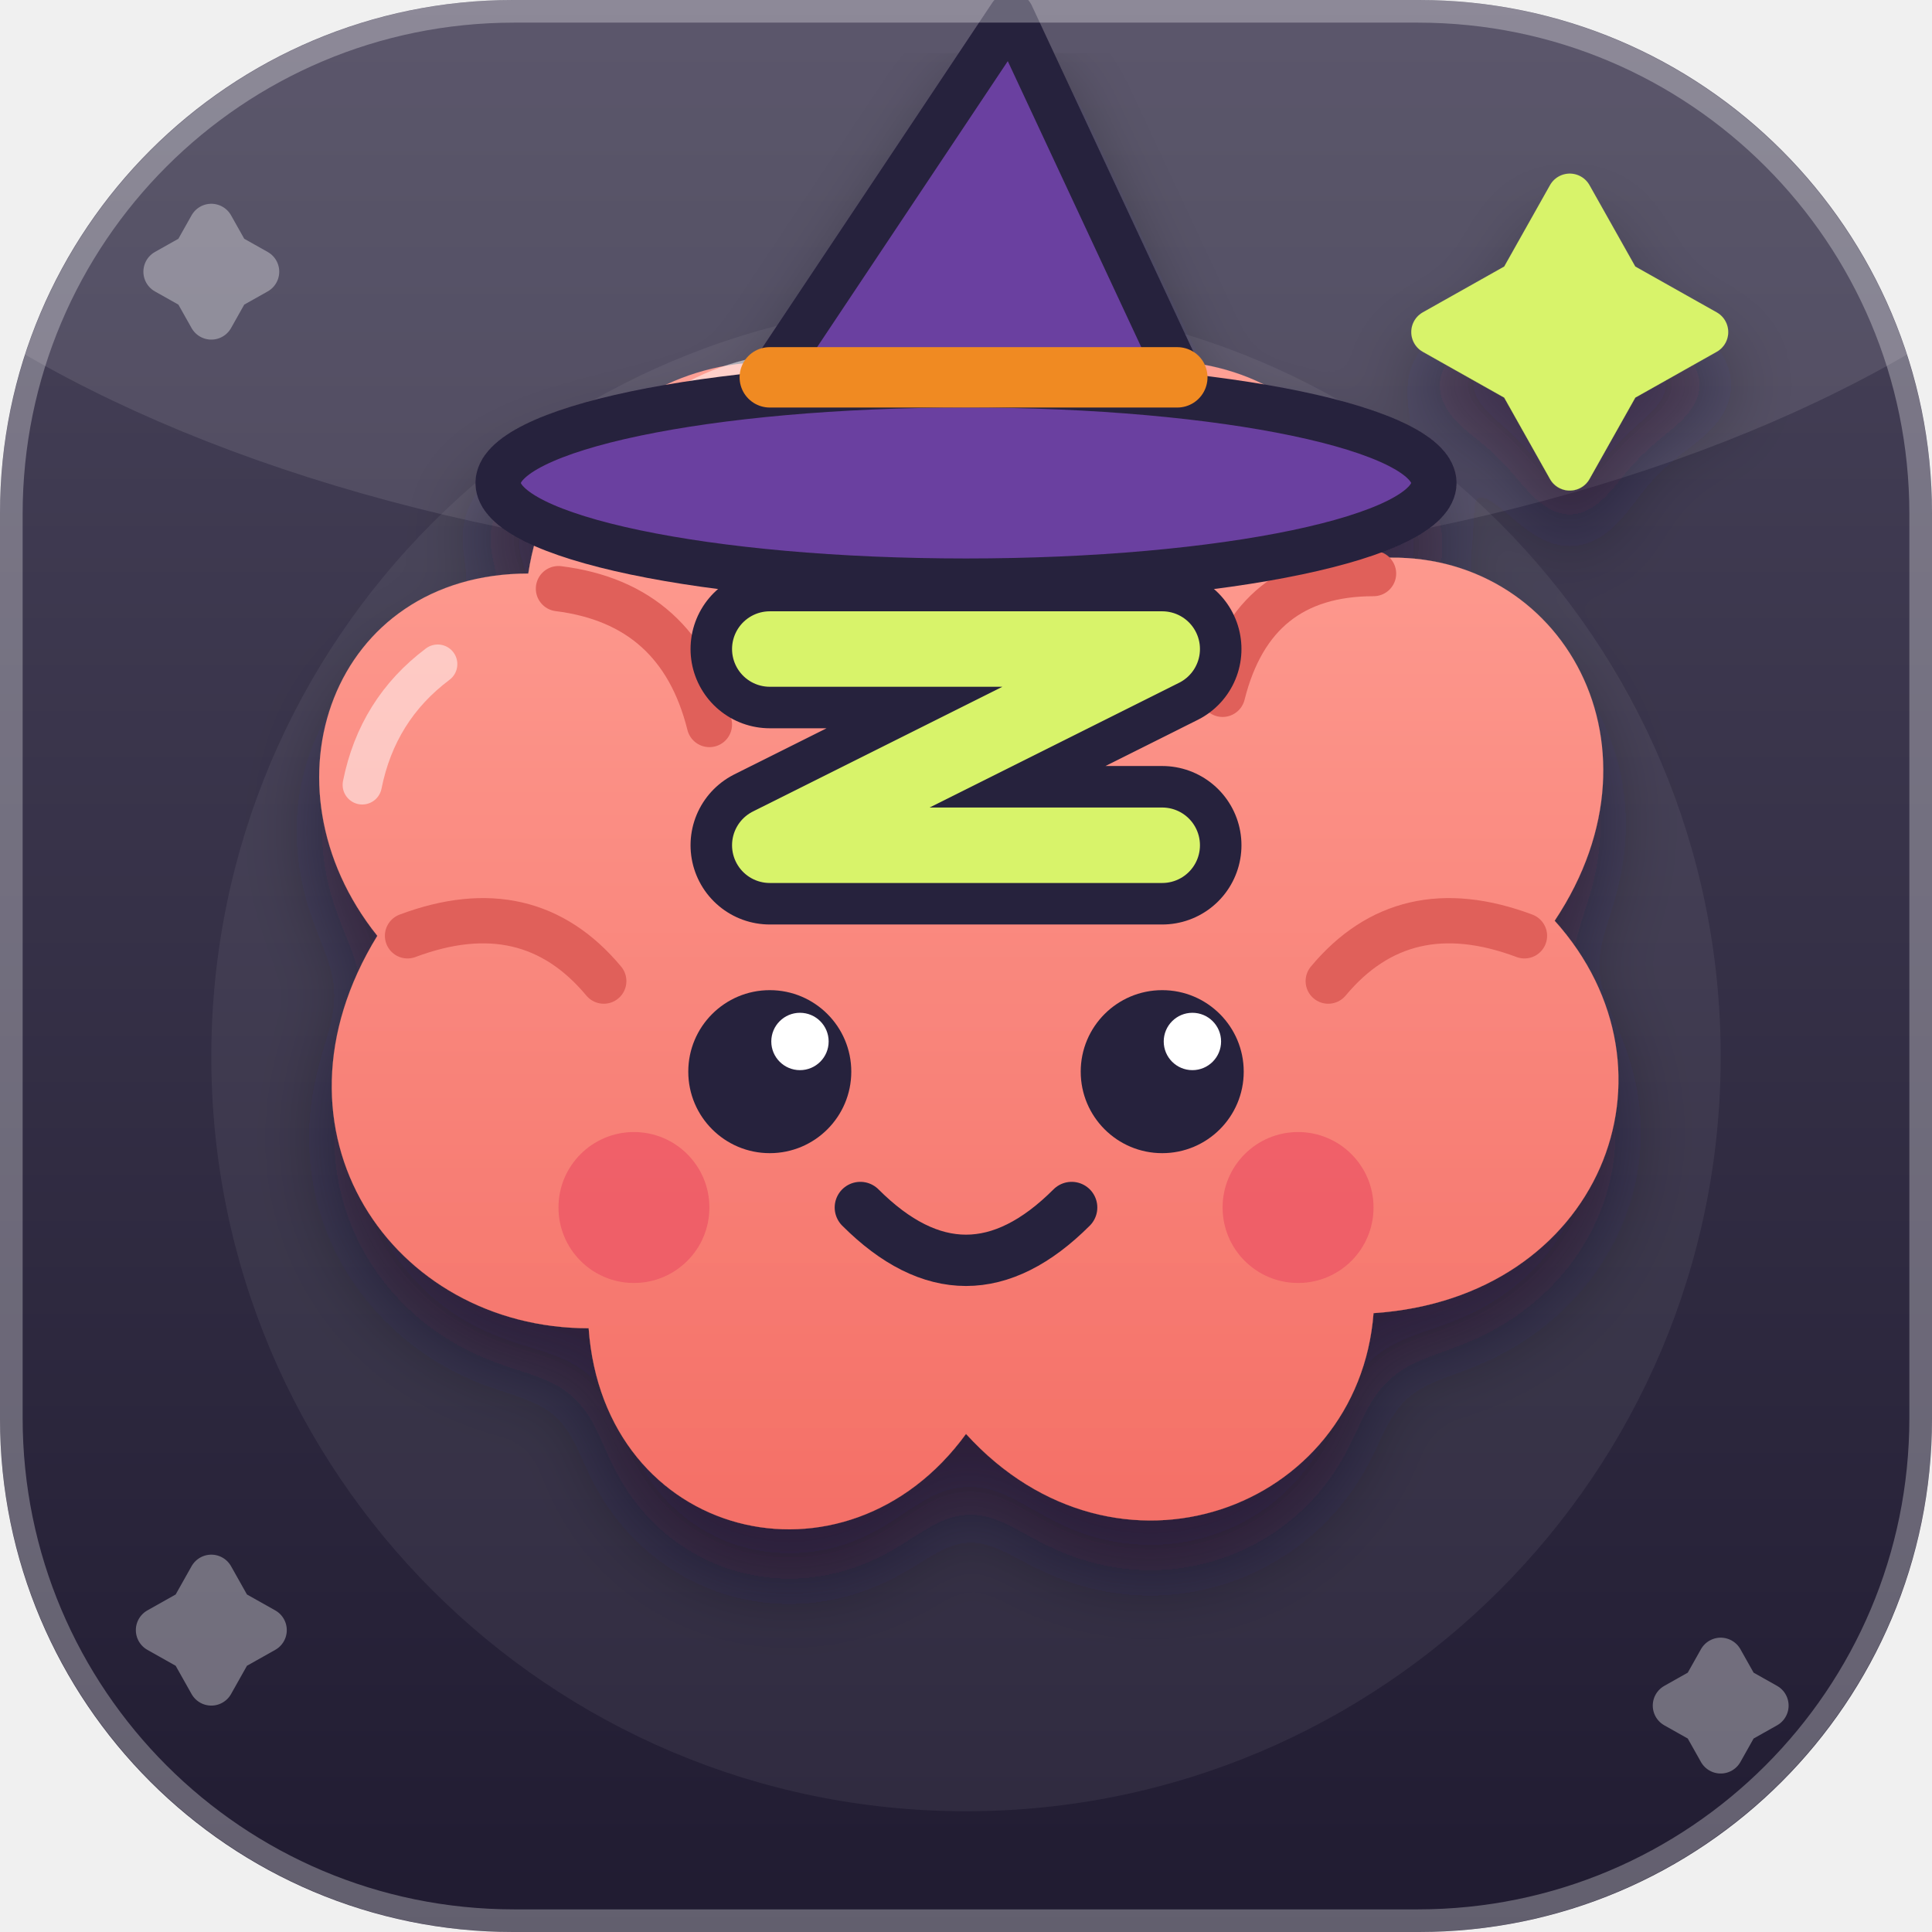
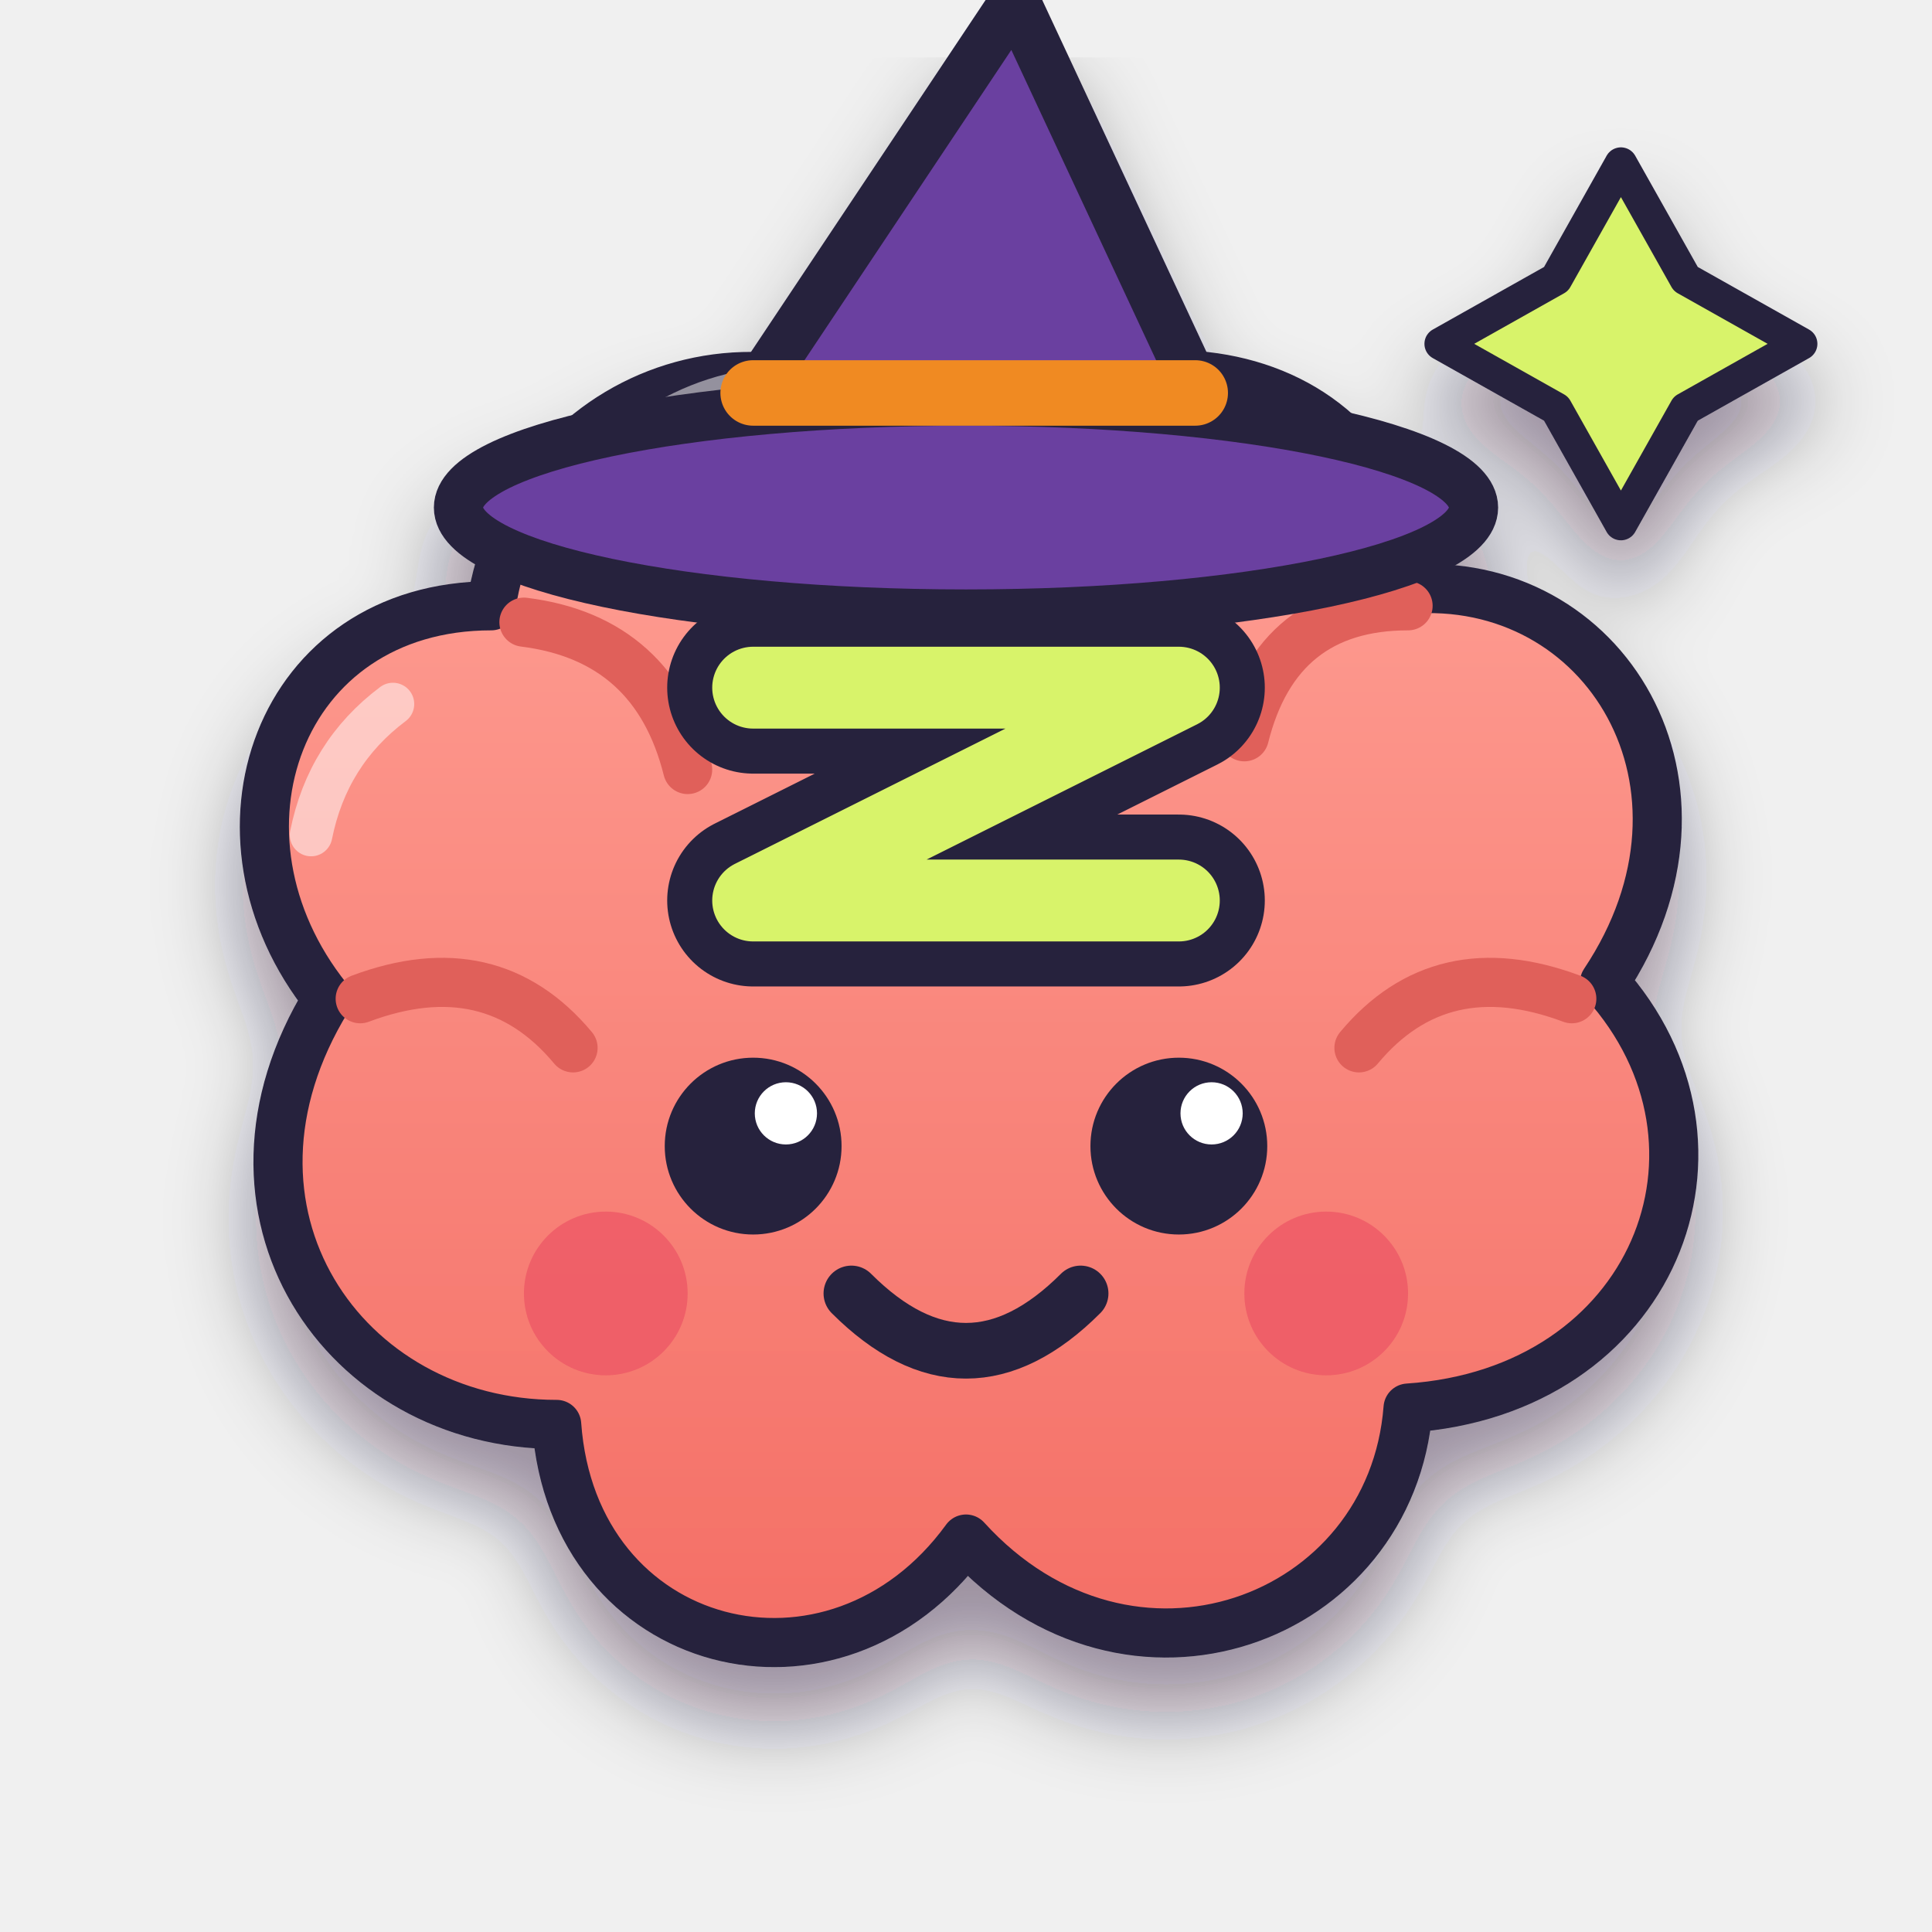
- <svg xmlns="http://www.w3.org/2000/svg" viewBox="0 0 128 128" fill="none" stroke-linecap="round" stroke-linejoin="round">
+ <svg xmlns="http://www.w3.org/2000/svg" viewBox="5 1 118 118" fill="none" stroke-linecap="round" stroke-linejoin="round">
  <defs>
-     <linearGradient id="z-b" x1="0" y1="0" x2="0" y2="1">
-       <stop offset="0" stop-color="#4a455c" />
-       <stop offset="1" stop-color="#201b31" />
-     </linearGradient>
    <linearGradient id="z-r" x1="0" y1="0" x2="0" y2="1">
      <stop offset="0" stop-color="#ffa196" />
      <stop offset="1" stop-color="#f46f66" />
    </linearGradient>
-     <clipPath id="z-c">
-       <rect width="128" height="128" rx="34" />
-     </clipPath>
    <filter id="z-s" x="-20%" y="-20%" width="140%" height="140%">
      <feDropShadow dx="0" dy="3.5" stdDeviation="2.5" flood-color="#140c28" flood-opacity=".4" />
    </filter>
  </defs>
-   <rect width="128" height="128" rx="34" fill="url(#z-b)" />
-   <g clip-path="url(#z-c)">
-     <ellipse cx="64" cy="-6" rx="84" ry="44" fill="#fff" fill-opacity=".1" />
-     <circle cx="64" cy="70" r="50" fill="#fff" fill-opacity=".06" />
-     <g opacity=".35">
-       <path d="M14 104.5L15.26 106.74L17.5 108L15.26 109.26L14 111.5L12.74 109.26L10.5 108L12.74 106.74Z" fill="#fff" stroke="#fff" stroke-width="3" />
+   <g filter="url(#z-s)">
+     <g>
+       <path d="M63 29C52 19 37 25 35 38C22 38 17 52 25 62C17 75 26 88 39 88C40 102 56 106 64 95C74 106 90 100 91 87C106 86 112 71 103 61C111 49 103 36 91 37C90 23 74 20 63 29Z" fill="url(#z-r)" stroke="#28223d" stroke-width="3" />
+       <path d="M37 39q8 1 10 9M27 62q8-3 13 3M91 38q-8 0-10 8M101 62q-8-3-13 3M64 29v7" stroke="#e0605a" stroke-width="3" fill="none" />
+       <path d="M40 33q5-8 14-8" stroke="#fff" stroke-opacity=".5" stroke-width="3.4" fill="none" />
+       <path d="M24 52q1-5 5-8" stroke="#fff" stroke-opacity=".5" stroke-width="2.6" fill="none" />
+       <g class="zp">
+         <path d="M51 43H77L51 56H77" stroke="#28223d" stroke-width="10.5" fill="none" />
+         <path d="M51 43H77L51 56H77" stroke="#d8f36a" stroke-width="5" fill="none" />
+       </g>
+       <g class="bk">
+         <circle cx="51" cy="71" r="5.4" fill="#28223d" />
+         <circle cx="53" cy="69" r="1.9" fill="#fff" />
+         <circle cx="77" cy="71" r="5.4" fill="#28223d" />
+         <circle cx="79" cy="69" r="1.9" fill="#fff" />
+       </g>
+       <circle cx="42" cy="80" r="5" fill="#e8475f" fill-opacity=".55" />
+       <circle cx="86" cy="80" r="5" fill="#e8475f" fill-opacity=".55" />
+       <path d="M57 80q7 7 14 0" stroke="#28223d" stroke-width="3.4" fill="none" />
+       <path d="M47 31L67 1L81 31Z" fill="#6b3fa0" stroke="#28223d" stroke-width="3" />
+       <ellipse cx="64" cy="32" rx="31" ry="6.5" fill="#6b3fa0" stroke="#28223d" stroke-width="3" />
+       <path d="M51 25H78" stroke="#f08a24" stroke-width="4" fill="none" />
    </g>
-     <g opacity=".35">
-       <path d="M114 110L115.08 111.92L117 113L115.08 114.08L114 116L112.92 114.08L111 113L112.92 111.92Z" fill="#fff" stroke="#fff" stroke-width="3" />
-     </g>
-     <g opacity=".35">
-       <path d="M14 15L15.08 16.92L17 18L15.08 19.08L14 21L12.92 19.08L11 18L12.92 16.92Z" fill="#fff" stroke="#fff" stroke-width="3" />
-     </g>
-     <g filter="url(#z-s)">
-       <g>
-         <path d="M63 29C52 19 37 25 35 38C22 38 17 52 25 62C17 75 26 88 39 88C40 102 56 106 64 95C74 106 90 100 91 87C106 86 112 71 103 61C111 49 103 36 91 37C90 23 74 20 63 29Z" fill="url(#z-r)" />
-         <path d="M37 39q8 1 10 9M27 62q8-3 13 3M91 38q-8 0-10 8M101 62q-8-3-13 3M64 29v7" stroke="#e0605a" stroke-width="3" fill="none" />
-         <path d="M40 33q5-8 14-8" stroke="#fff" stroke-opacity=".5" stroke-width="3.4" fill="none" />
-         <path d="M24 52q1-5 5-8" stroke="#fff" stroke-opacity=".5" stroke-width="2.6" fill="none" />
-         <g class="zp">
-           <path d="M51 43H77L51 56H77" stroke="#28223d" stroke-width="10.5" fill="none" />
-           <path d="M51 43H77L51 56H77" stroke="#d8f36a" stroke-width="5" fill="none" />
-         </g>
-         <g class="bk">
-           <circle cx="51" cy="71" r="5.4" fill="#28223d" />
-           <circle cx="53" cy="69" r="1.9" fill="#fff" />
-           <circle cx="77" cy="71" r="5.4" fill="#28223d" />
-           <circle cx="79" cy="69" r="1.9" fill="#fff" />
-         </g>
-         <circle cx="42" cy="80" r="5" fill="#e8475f" fill-opacity=".55" />
-         <circle cx="86" cy="80" r="5" fill="#e8475f" fill-opacity=".55" />
-         <path d="M57 80q7 7 14 0" stroke="#28223d" stroke-width="3.4" fill="none" />
-         <path d="M47 31L67 1L81 31Z" fill="#6b3fa0" stroke="#28223d" stroke-width="3" />
-         <ellipse cx="64" cy="32" rx="31" ry="6.5" fill="#6b3fa0" stroke="#28223d" stroke-width="3" />
-         <path d="M51 25H78" stroke="#f08a24" stroke-width="4" fill="none" />
-       </g>
-       <g class="tw">
-         <path d="M104 13L107.24 18.76L113 22L107.24 25.24L104 31L100.76 25.24L95 22L100.76 18.76Z" fill="#d8f36a" stroke="#d8f36a" stroke-width="3" />
-       </g>
+     <g class="tw">
+       <path d="M104 11L107.96 18.04L115 22L107.96 25.96L104 33L100.04 25.96L93 22L100.04 18.04Z" fill="#d8f36a" stroke="#28223d" stroke-width="2" />
    </g>
  </g>
-   <rect x=".75" y=".75" width="126.5" height="126.5" rx="33.3" stroke="#fff" stroke-opacity=".3" stroke-width="1.5" />
</svg>
